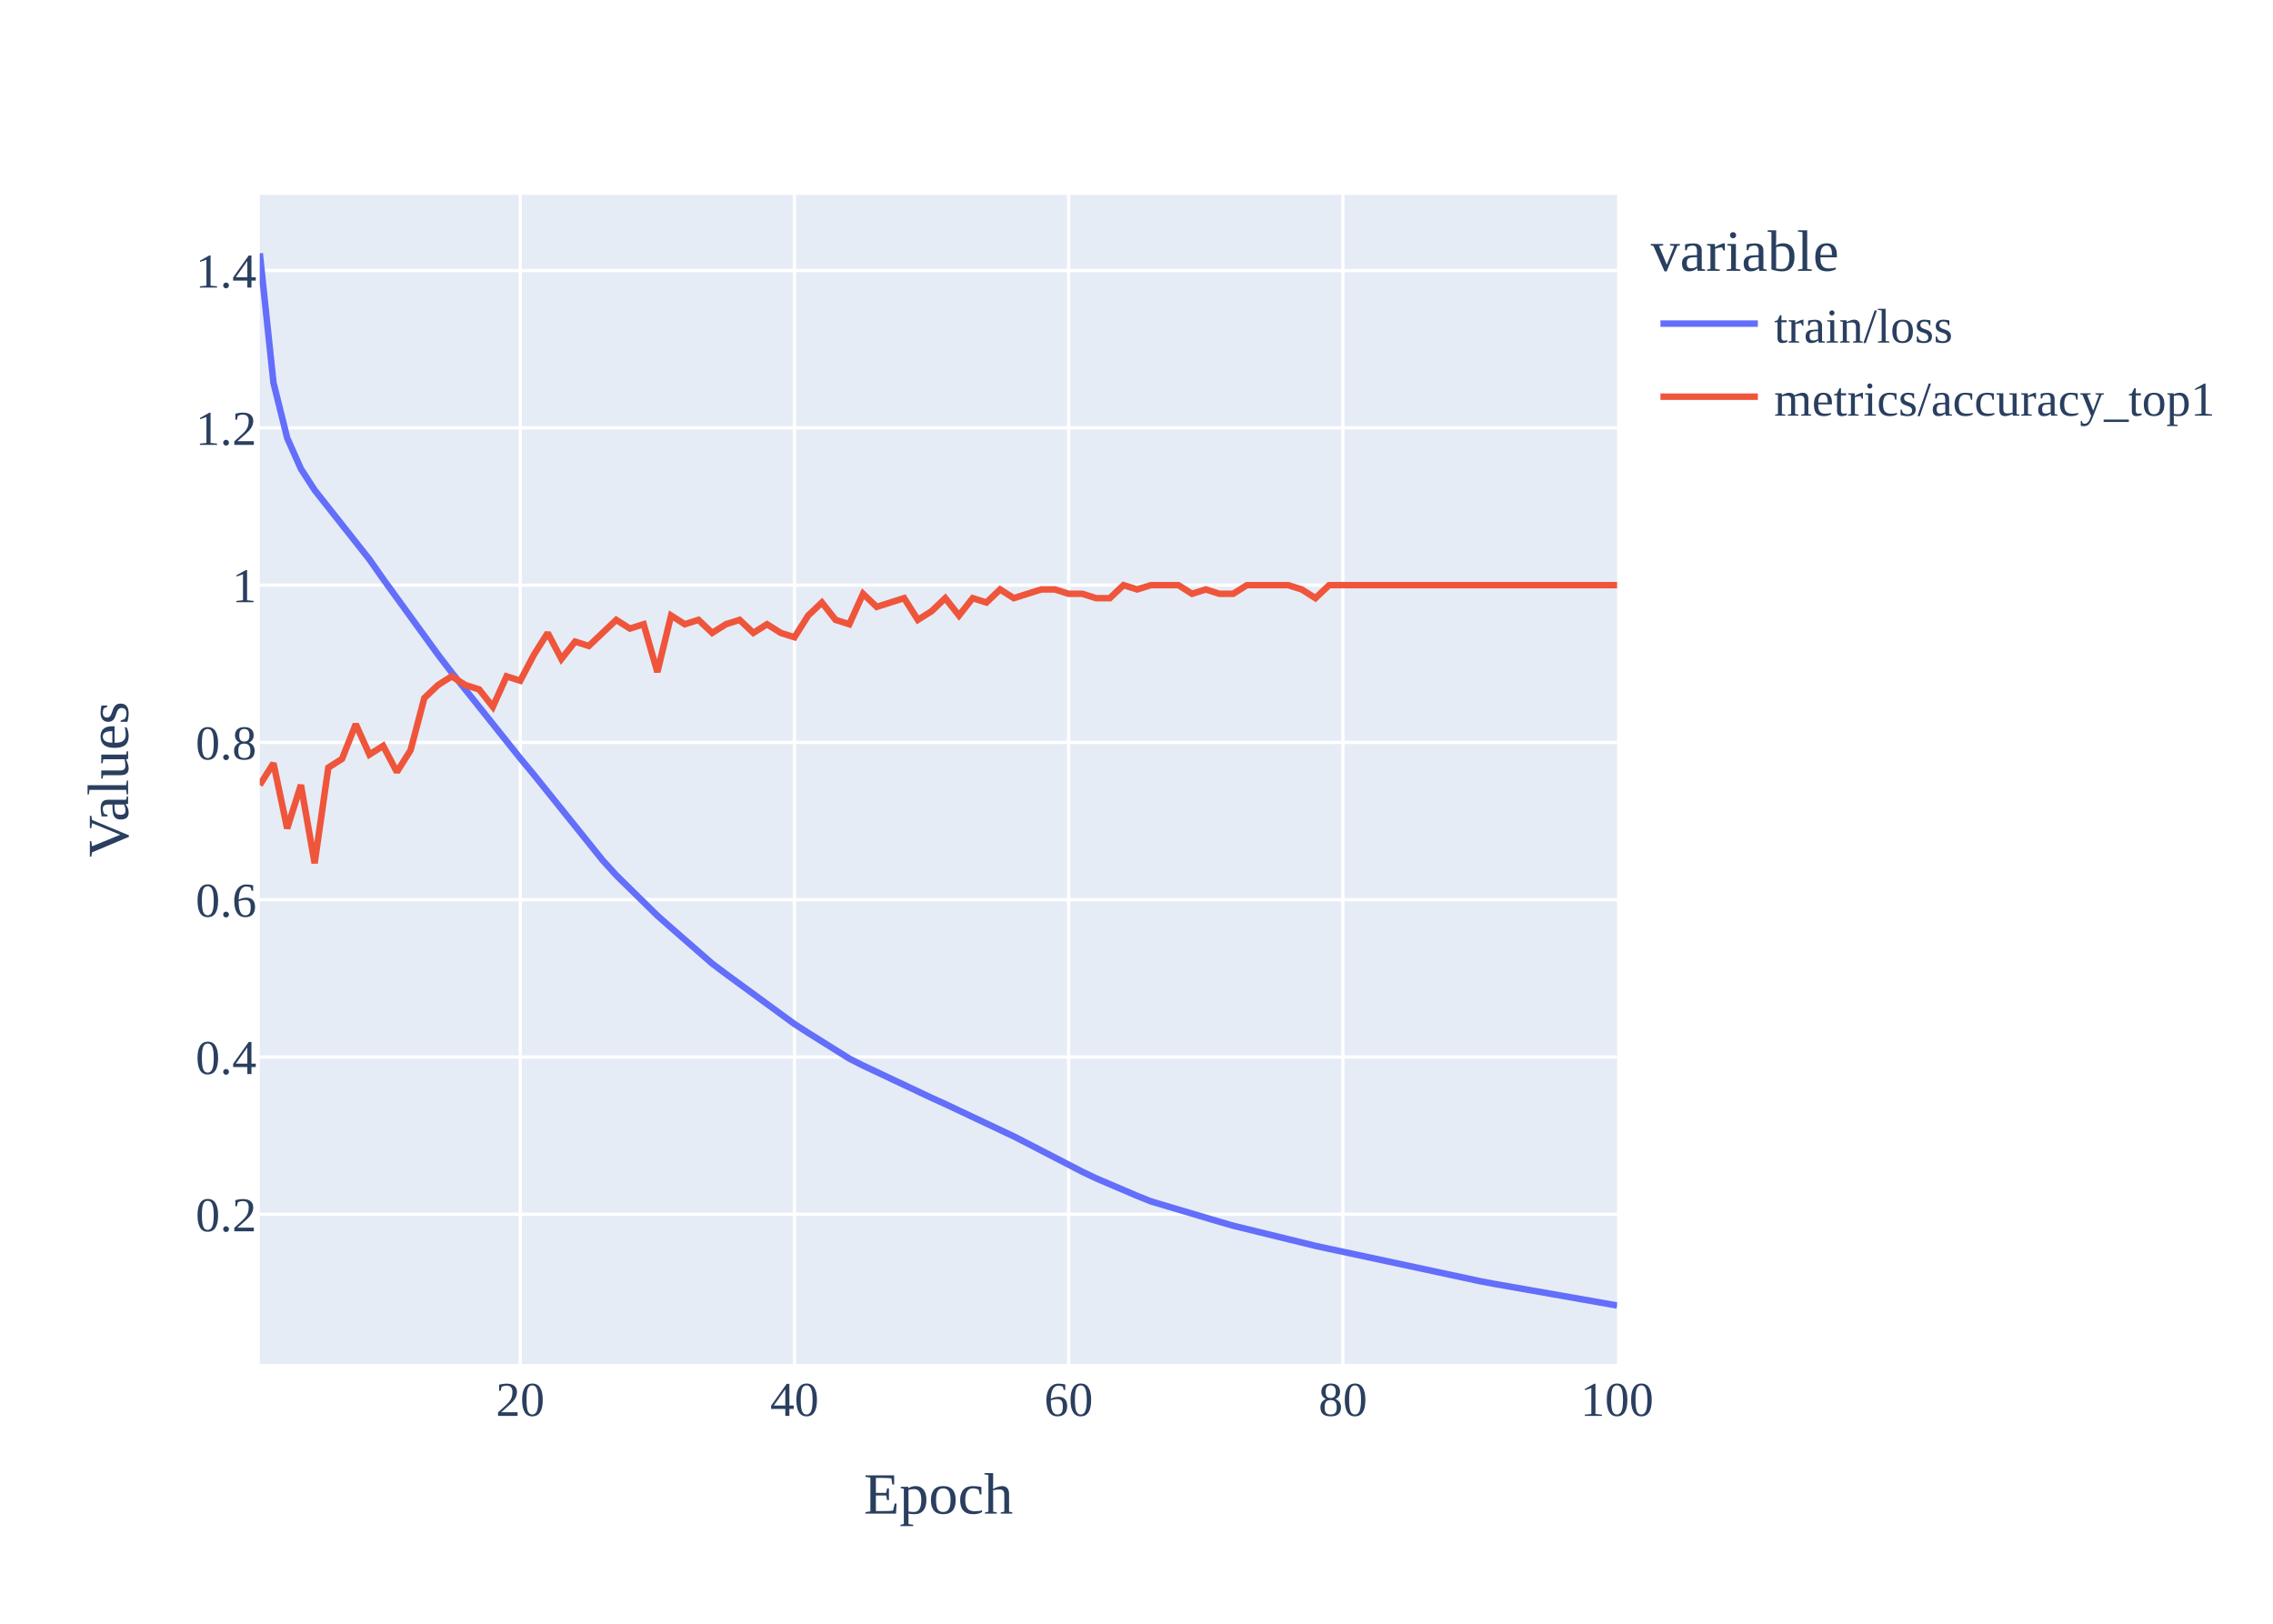
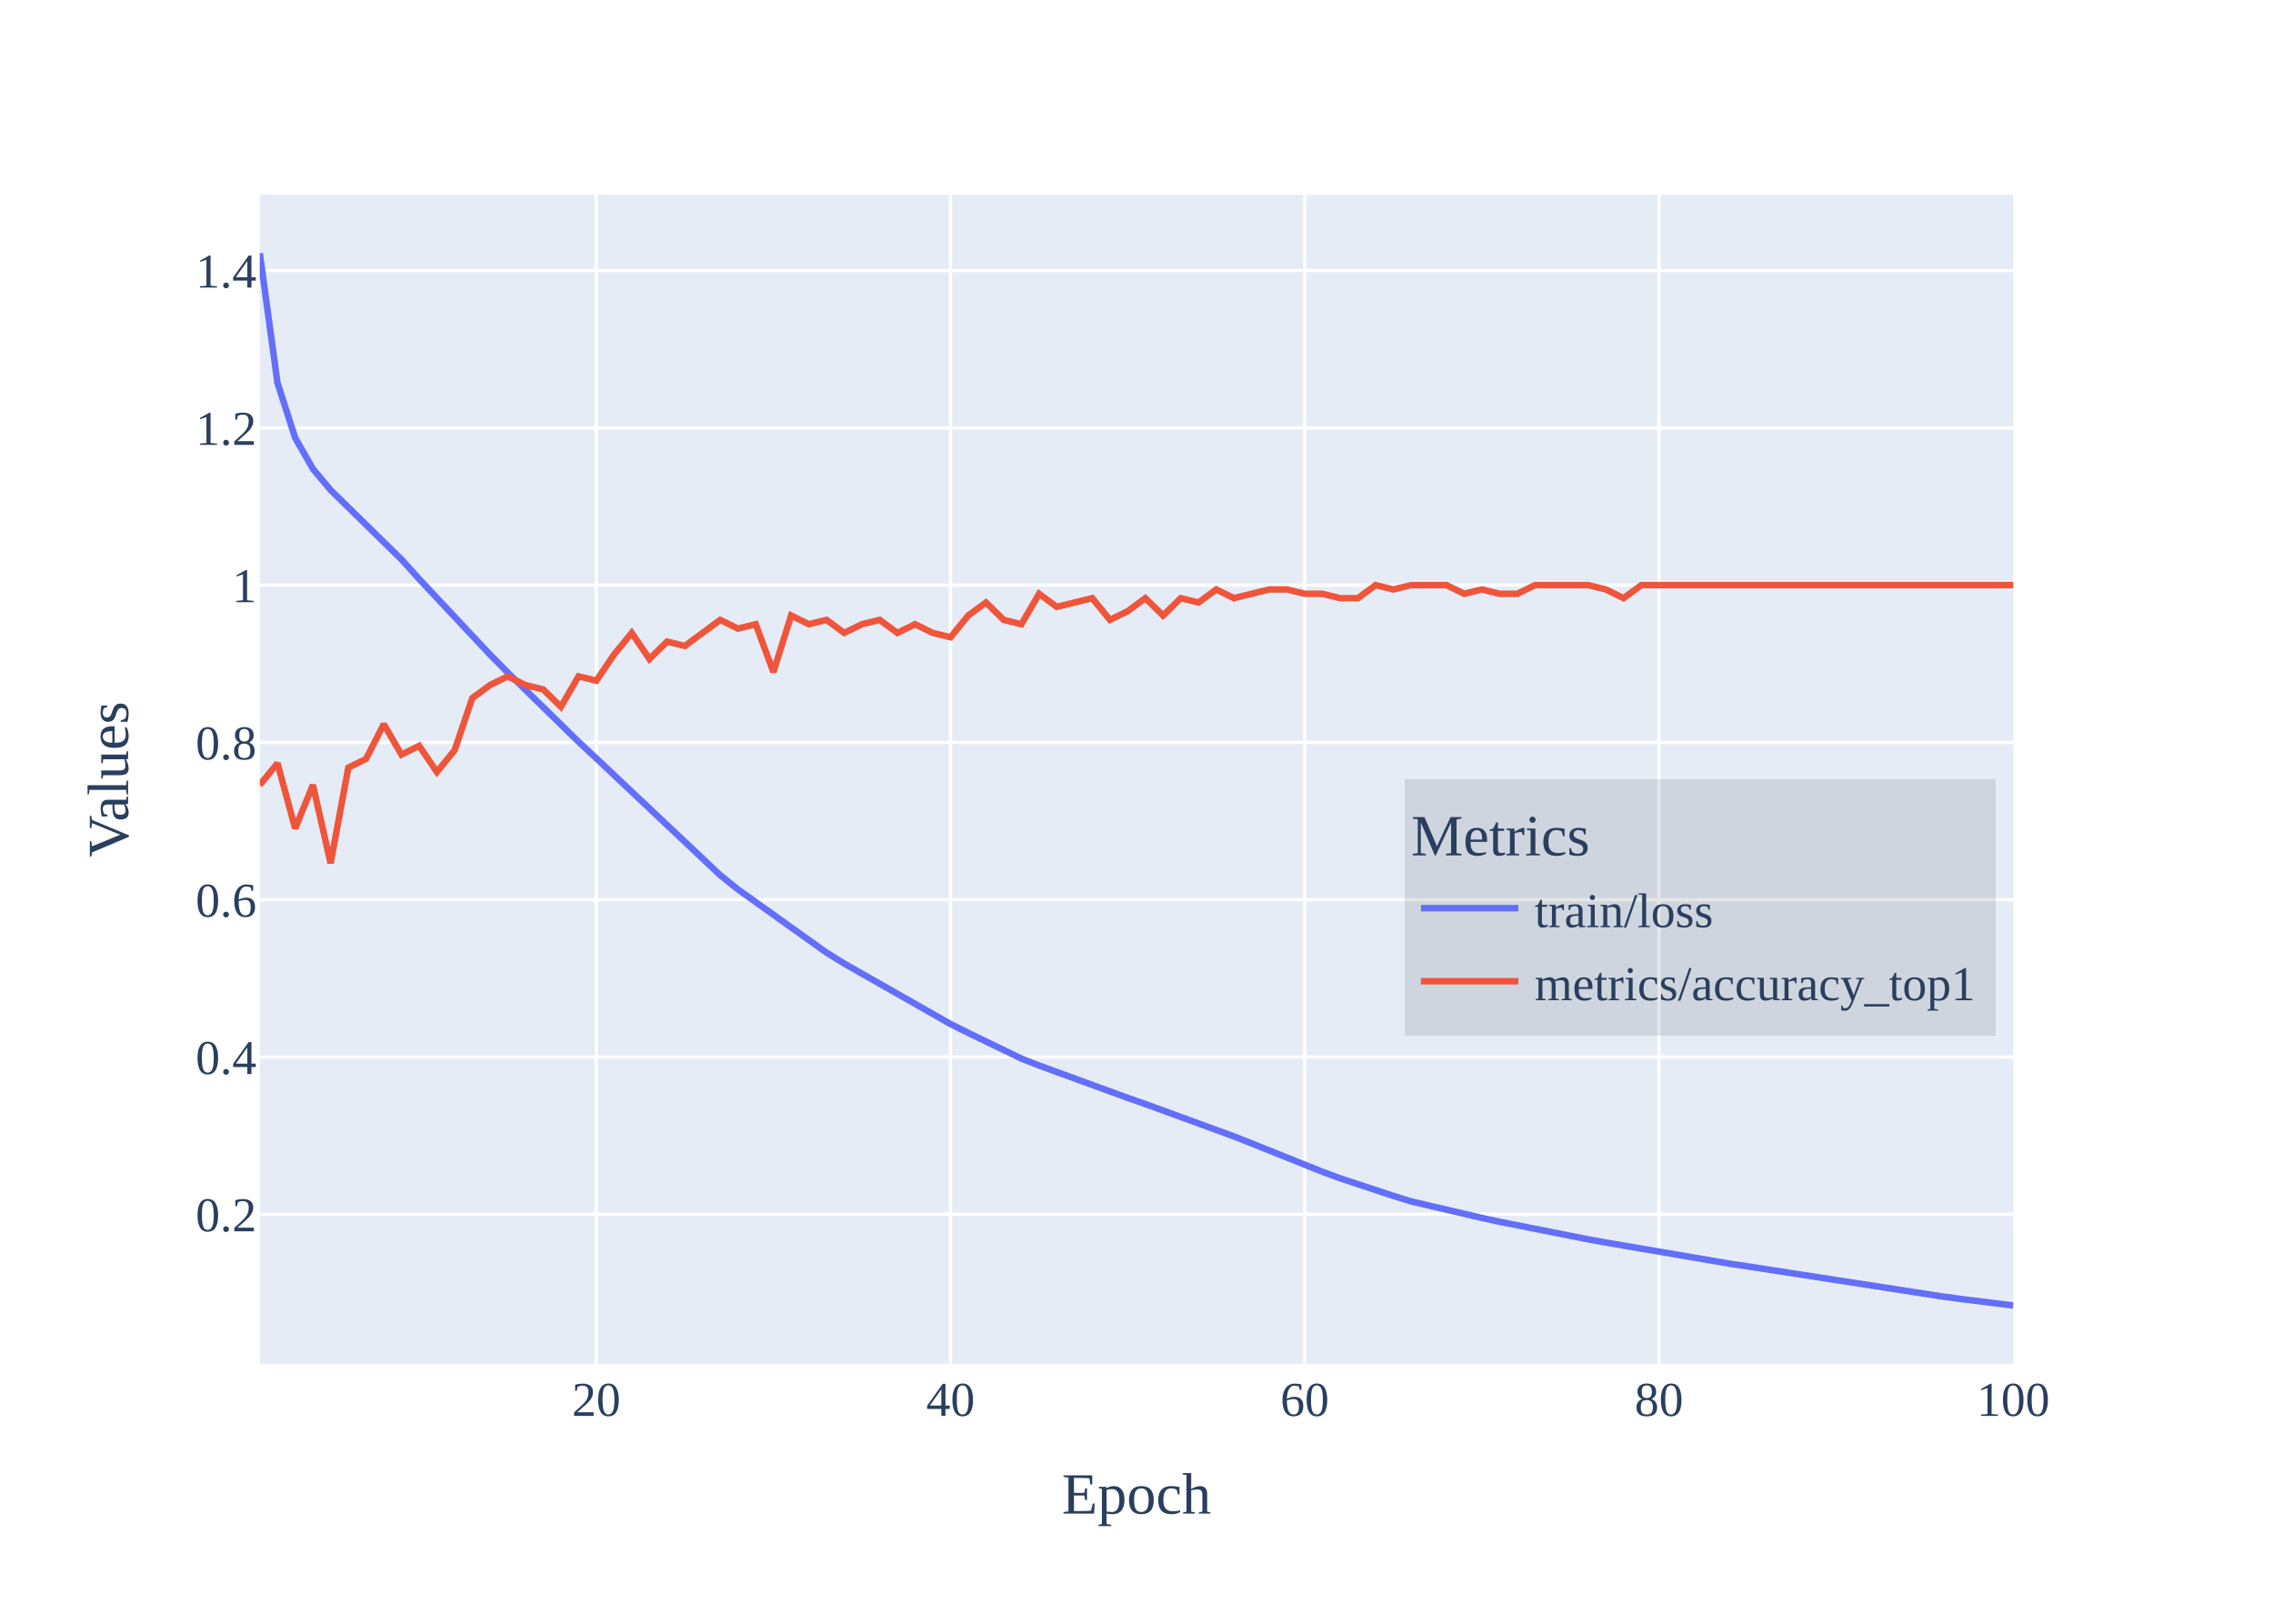
<svg xmlns="http://www.w3.org/2000/svg" class="main-svg" width="700" height="500" style="" viewBox="0 0 700 500">
  <rect x="0" y="0" width="700" height="500" style="fill: rgb(255, 255, 255); fill-opacity: 1;" />
-   <defs id="defs-884461">
+   <defs id="defs-31bf21">
    <g class="clips">
-       <clipPath id="clip884461xyplot" class="plotclip">
-         <rect width="418" height="360" />
-       </clipPath>
-       <clipPath class="axesclip" id="clip884461x">
-         <rect x="80" y="0" width="418" height="500" />
-       </clipPath>
-       <clipPath class="axesclip" id="clip884461y">
+       <clipPath id="clip31bf21xyplot" class="plotclip">
+         <rect width="540" height="360" />
+       </clipPath>
+       <clipPath class="axesclip" id="clip31bf21x">
+         <rect x="80" y="0" width="540" height="500" />
+       </clipPath>
+       <clipPath class="axesclip" id="clip31bf21y">
        <rect x="0" y="60" width="700" height="360" />
      </clipPath>
-       <clipPath class="axesclip" id="clip884461xy">
-         <rect x="80" y="60" width="418" height="360" />
+       <clipPath class="axesclip" id="clip31bf21xy">
+         <rect x="80" y="60" width="540" height="360" />
      </clipPath>
    </g>
    <g class="gradients" />
    <g class="patterns" />
  </defs>
  <g class="bglayer">
-     <rect class="bg" x="80" y="60" width="418" height="360" style="fill: rgb(229, 236, 246); fill-opacity: 1; stroke-width: 0;" />
+     <rect class="bg" x="80" y="60" width="540" height="360" style="fill: rgb(229, 236, 246); fill-opacity: 1; stroke-width: 0;" />
  </g>
  <g class="layer-below">
    <g class="imagelayer" />
    <g class="shapelayer" />
  </g>
  <g class="cartesianlayer">
    <g class="subplot xy">
      <g class="layer-subplot">
        <g class="shapelayer" />
        <g class="imagelayer" />
      </g>
      <g class="minor-gridlayer">
        <g class="x" />
        <g class="y" />
      </g>
      <g class="gridlayer">
        <g class="x">
-           <path class="xgrid crisp" transform="translate(160.22,0)" d="M0,60v360" style="stroke: rgb(255, 255, 255); stroke-opacity: 1; stroke-width: 1px;" />
-           <path class="xgrid crisp" transform="translate(244.67,0)" d="M0,60v360" style="stroke: rgb(255, 255, 255); stroke-opacity: 1; stroke-width: 1px;" />
-           <path class="xgrid crisp" transform="translate(329.11,0)" d="M0,60v360" style="stroke: rgb(255, 255, 255); stroke-opacity: 1; stroke-width: 1px;" />
-           <path class="xgrid crisp" transform="translate(413.56,0)" d="M0,60v360" style="stroke: rgb(255, 255, 255); stroke-opacity: 1; stroke-width: 1px;" />
+           <path class="xgrid crisp" transform="translate(183.64,0)" d="M0,60v360" style="stroke: rgb(255, 255, 255); stroke-opacity: 1; stroke-width: 1px;" />
+           <path class="xgrid crisp" transform="translate(292.73,0)" d="M0,60v360" style="stroke: rgb(255, 255, 255); stroke-opacity: 1; stroke-width: 1px;" />
+           <path class="xgrid crisp" transform="translate(401.82,0)" d="M0,60v360" style="stroke: rgb(255, 255, 255); stroke-opacity: 1; stroke-width: 1px;" />
+           <path class="xgrid crisp" transform="translate(510.91,0)" d="M0,60v360" style="stroke: rgb(255, 255, 255); stroke-opacity: 1; stroke-width: 1px;" />
        </g>
        <g class="y">
-           <path class="ygrid crisp" transform="translate(0,373.91)" d="M80,0h418" style="stroke: rgb(255, 255, 255); stroke-opacity: 1; stroke-width: 1px;" />
-           <path class="ygrid crisp" transform="translate(0,325.48)" d="M80,0h418" style="stroke: rgb(255, 255, 255); stroke-opacity: 1; stroke-width: 1px;" />
-           <path class="ygrid crisp" transform="translate(0,277.04)" d="M80,0h418" style="stroke: rgb(255, 255, 255); stroke-opacity: 1; stroke-width: 1px;" />
-           <path class="ygrid crisp" transform="translate(0,228.61)" d="M80,0h418" style="stroke: rgb(255, 255, 255); stroke-opacity: 1; stroke-width: 1px;" />
-           <path class="ygrid crisp" transform="translate(0,180.18)" d="M80,0h418" style="stroke: rgb(255, 255, 255); stroke-opacity: 1; stroke-width: 1px;" />
-           <path class="ygrid crisp" transform="translate(0,131.74)" d="M80,0h418" style="stroke: rgb(255, 255, 255); stroke-opacity: 1; stroke-width: 1px;" />
-           <path class="ygrid crisp" transform="translate(0,83.31)" d="M80,0h418" style="stroke: rgb(255, 255, 255); stroke-opacity: 1; stroke-width: 1px;" />
+           <path class="ygrid crisp" transform="translate(0,373.91)" d="M80,0h540" style="stroke: rgb(255, 255, 255); stroke-opacity: 1; stroke-width: 1px;" />
+           <path class="ygrid crisp" transform="translate(0,325.48)" d="M80,0h540" style="stroke: rgb(255, 255, 255); stroke-opacity: 1; stroke-width: 1px;" />
+           <path class="ygrid crisp" transform="translate(0,277.04)" d="M80,0h540" style="stroke: rgb(255, 255, 255); stroke-opacity: 1; stroke-width: 1px;" />
+           <path class="ygrid crisp" transform="translate(0,228.61)" d="M80,0h540" style="stroke: rgb(255, 255, 255); stroke-opacity: 1; stroke-width: 1px;" />
+           <path class="ygrid crisp" transform="translate(0,180.18)" d="M80,0h540" style="stroke: rgb(255, 255, 255); stroke-opacity: 1; stroke-width: 1px;" />
+           <path class="ygrid crisp" transform="translate(0,131.74)" d="M80,0h540" style="stroke: rgb(255, 255, 255); stroke-opacity: 1; stroke-width: 1px;" />
+           <path class="ygrid crisp" transform="translate(0,83.31)" d="M80,0h540" style="stroke: rgb(255, 255, 255); stroke-opacity: 1; stroke-width: 1px;" />
        </g>
      </g>
      <g class="zerolinelayer" />
      <g class="layer-between">
        <g class="shapelayer" />
        <g class="imagelayer" />
      </g>
      <path class="xlines-below" />
      <path class="ylines-below" />
      <g class="overlines-below" />
      <g class="xaxislayer-below" />
      <g class="yaxislayer-below" />
      <g class="overaxes-below" />
      <g class="overplot">
-         <g class="xy" transform="translate(80,60)" clip-path="url(#clip884461xyplot)">
+         <g class="xy" transform="translate(80,60)" clip-path="url(#clip31bf21xyplot)">
          <g class="scatterlayer mlayer">
-             <g class="trace scatter trace06435a" style="stroke-miterlimit: 2; opacity: 1;">
+             <g class="trace scatter trace7b23bb" style="stroke-miterlimit: 2; opacity: 1;">
              <g class="fills" />
              <g class="errorbars" />
              <g class="lines">
-                 <path class="js-line" d="M0,18L4.22,57.87L8.44,74.85L12.67,84.37L16.89,90.9L33.78,112.27L38,118.3L54.89,141.58L59.11,147.09L80.22,173.51L84.44,178.59L105.56,204.86L109.78,209.51L122.44,221.94L126.67,225.68L139.33,236.72L143.56,239.9L164.67,255.33L168.89,258.05L181.56,265.97L185.78,268.11L206.89,278.06L211.11,279.97L232.22,289.93L236.44,292.09L253.33,300.83L257.56,302.84L270.22,308.25L274.44,309.94L295.56,316.22L299.78,317.44L325.11,323.64L329.33,324.55L375.78,334.51L380,335.31L418,342" style="vector-effect: none; fill: none; stroke: rgb(99, 110, 250); stroke-opacity: 1; stroke-width: 2px; opacity: 1;" />
+                 <path class="js-line" d="M0,18L5.45,57.87L10.91,74.85L16.36,84.37L21.82,90.9L43.64,112.27L49.09,118.3L70.91,141.58L76.36,147.09L98.18,168.42L103.64,173.51L141.82,209.51L147.27,213.88L174.55,233.35L180,236.72L212.73,255.33L218.18,258.05L234.55,265.97L240,268.11L267.27,278.06L272.73,279.97L300,289.93L305.45,292.09L327.27,300.83L332.73,302.84L349.09,308.25L354.55,309.94L376.36,315.04L381.82,316.22L409.09,321.63L414.55,322.62L452.73,329.14L458.18,329.95L518.18,339.23L523.64,339.97L540,342" style="vector-effect: none; fill: none; stroke: rgb(99, 110, 250); stroke-opacity: 1; stroke-width: 2px; opacity: 1;" />
              </g>
              <g class="points" />
              <g class="text" />
            </g>
-             <g class="trace scatter tracedf70b1" style="stroke-miterlimit: 2; opacity: 1;">
+             <g class="trace scatter tracef69811" style="stroke-miterlimit: 2; opacity: 1;">
              <g class="fills" />
              <g class="errorbars" />
              <g class="lines">
-                 <path class="js-line" d="M0,181.72L4.22,175.03L8.44,195.1L12.67,181.72L16.89,205.81L21.11,176.37L25.33,173.69L29.56,162.99L33.78,172.36L38,169.68L42.22,177.71L46.44,171.02L50.67,154.96L54.89,150.95L59.11,148.27L63.33,150.95L67.56,152.29L71.78,157.64L76,148.27L80.22,149.61L84.44,141.59L88.67,134.89L92.89,142.92L97.11,137.57L101.33,138.91L109.78,130.88L114,133.56L118.22,132.22L122.44,146.94L126.67,129.54L130.89,132.22L135.11,130.88L139.33,134.89L143.56,132.22L147.78,130.88L152,134.89L156.22,132.22L160.44,134.89L164.67,136.23L168.89,129.54L173.11,125.53L177.33,130.88L181.56,132.22L185.78,122.85L190,126.87L198.44,124.19L202.67,130.88L206.89,128.21L211.11,124.19L215.33,129.54L219.56,124.19L223.78,125.53L228,121.51L232.22,124.19L236.44,122.85L240.67,121.51L244.89,121.51L249.11,122.85L253.33,122.85L257.56,124.19L261.78,124.19L266,120.18L270.22,121.51L274.44,120.18L278.67,120.18L282.89,120.18L287.11,122.85L291.33,121.51L295.56,122.85L299.78,122.85L304,120.18L316.67,120.18L320.89,121.51L325.11,124.19L329.33,120.18L418,120.18" style="vector-effect: none; fill: none; stroke: rgb(239, 85, 59); stroke-opacity: 1; stroke-width: 2px; opacity: 1;" />
+                 <path class="js-line" d="M0,181.72L5.45,175.03L10.91,195.1L16.36,181.72L21.82,205.81L27.27,176.37L32.73,173.69L38.18,162.99L43.64,172.36L49.09,169.68L54.55,177.71L60,171.02L65.45,154.96L70.91,150.95L76.36,148.27L81.82,150.95L87.27,152.29L92.73,157.64L98.18,148.27L103.64,149.61L109.09,141.59L114.55,134.89L120,142.92L125.45,137.57L130.91,138.91L141.82,130.88L147.27,133.56L152.73,132.22L158.18,146.94L163.64,129.54L169.09,132.22L174.55,130.88L180,134.89L185.45,132.22L190.91,130.88L196.36,134.89L201.82,132.22L207.27,134.89L212.73,136.23L218.18,129.54L223.64,125.53L229.09,130.88L234.55,132.22L240,122.85L245.45,126.87L256.36,124.19L261.82,130.88L267.27,128.21L272.73,124.19L278.18,129.54L283.64,124.19L289.09,125.53L294.55,121.51L300,124.19L305.45,122.85L310.91,121.51L316.36,121.51L321.82,122.85L327.27,122.85L332.73,124.19L338.18,124.19L343.64,120.18L349.09,121.51L354.55,120.18L360,120.18L365.45,120.18L370.91,122.85L376.36,121.51L381.82,122.85L387.27,122.85L392.73,120.18L409.09,120.18L414.55,121.51L420,124.19L425.45,120.18L540,120.18" style="vector-effect: none; fill: none; stroke: rgb(239, 85, 59); stroke-opacity: 1; stroke-width: 2px; opacity: 1;" />
              </g>
              <g class="points" />
              <g class="text" />
            </g>
          </g>
        </g>
      </g>
      <path class="xlines-above crisp" d="M0,0" style="fill: none;" />
      <path class="ylines-above crisp" d="M0,0" style="fill: none;" />
      <g class="overlines-above" />
      <g class="xaxislayer-above">
        <g class="xtick">
-           <text text-anchor="middle" x="0" y="436" transform="translate(160.22,0)" style="font-family: 'Times New Roman'; font-size: 15px; fill: rgb(42, 63, 95); fill-opacity: 1; white-space: pre; opacity: 1;">20</text>
-         </g>
-         <g class="xtick">
-           <text text-anchor="middle" x="0" y="436" style="font-family: 'Times New Roman'; font-size: 15px; fill: rgb(42, 63, 95); fill-opacity: 1; white-space: pre; opacity: 1;" transform="translate(244.67,0)">40</text>
-         </g>
-         <g class="xtick">
-           <text text-anchor="middle" x="0" y="436" style="font-family: 'Times New Roman'; font-size: 15px; fill: rgb(42, 63, 95); fill-opacity: 1; white-space: pre; opacity: 1;" transform="translate(329.11,0)">60</text>
-         </g>
-         <g class="xtick">
-           <text text-anchor="middle" x="0" y="436" style="font-family: 'Times New Roman'; font-size: 15px; fill: rgb(42, 63, 95); fill-opacity: 1; white-space: pre; opacity: 1;" transform="translate(413.56,0)">80</text>
-         </g>
-         <g class="xtick">
-           <text text-anchor="middle" x="0" y="436" style="font-family: 'Times New Roman'; font-size: 15px; fill: rgb(42, 63, 95); fill-opacity: 1; white-space: pre; opacity: 1;" transform="translate(498,0)">100</text>
+           <text text-anchor="middle" x="0" y="436" transform="translate(183.64,0)" style="font-family: 'Times New Roman'; font-size: 15px; fill: rgb(42, 63, 95); fill-opacity: 1; white-space: pre; opacity: 1;">20</text>
+         </g>
+         <g class="xtick">
+           <text text-anchor="middle" x="0" y="436" style="font-family: 'Times New Roman'; font-size: 15px; fill: rgb(42, 63, 95); fill-opacity: 1; white-space: pre; opacity: 1;" transform="translate(292.73,0)">40</text>
+         </g>
+         <g class="xtick">
+           <text text-anchor="middle" x="0" y="436" style="font-family: 'Times New Roman'; font-size: 15px; fill: rgb(42, 63, 95); fill-opacity: 1; white-space: pre; opacity: 1;" transform="translate(401.82,0)">60</text>
+         </g>
+         <g class="xtick">
+           <text text-anchor="middle" x="0" y="436" style="font-family: 'Times New Roman'; font-size: 15px; fill: rgb(42, 63, 95); fill-opacity: 1; white-space: pre; opacity: 1;" transform="translate(510.91,0)">80</text>
+         </g>
+         <g class="xtick">
+           <text text-anchor="middle" x="0" y="436" style="font-family: 'Times New Roman'; font-size: 15px; fill: rgb(42, 63, 95); fill-opacity: 1; white-space: pre; opacity: 1;" transform="translate(620,0)">100</text>
        </g>
      </g>
      <g class="yaxislayer-above">
        <g class="ytick">
          <text text-anchor="end" x="79" y="5.25" transform="translate(0,373.91)" style="font-family: 'Times New Roman'; font-size: 15px; fill: rgb(42, 63, 95); fill-opacity: 1; white-space: pre; opacity: 1;">0.2</text>
        </g>
        <g class="ytick">
          <text text-anchor="end" x="79" y="5.25" style="font-family: 'Times New Roman'; font-size: 15px; fill: rgb(42, 63, 95); fill-opacity: 1; white-space: pre; opacity: 1;" transform="translate(0,325.48)">0.4</text>
        </g>
        <g class="ytick">
          <text text-anchor="end" x="79" y="5.25" style="font-family: 'Times New Roman'; font-size: 15px; fill: rgb(42, 63, 95); fill-opacity: 1; white-space: pre; opacity: 1;" transform="translate(0,277.04)">0.6</text>
        </g>
        <g class="ytick">
          <text text-anchor="end" x="79" y="5.25" style="font-family: 'Times New Roman'; font-size: 15px; fill: rgb(42, 63, 95); fill-opacity: 1; white-space: pre; opacity: 1;" transform="translate(0,228.61)">0.8</text>
        </g>
        <g class="ytick">
          <text text-anchor="end" x="79" y="5.25" style="font-family: 'Times New Roman'; font-size: 15px; fill: rgb(42, 63, 95); fill-opacity: 1; white-space: pre; opacity: 1;" transform="translate(0,180.18)">1</text>
        </g>
        <g class="ytick">
          <text text-anchor="end" x="79" y="5.25" style="font-family: 'Times New Roman'; font-size: 15px; fill: rgb(42, 63, 95); fill-opacity: 1; white-space: pre; opacity: 1;" transform="translate(0,131.74)">1.2</text>
        </g>
        <g class="ytick">
          <text text-anchor="end" x="79" y="5.25" style="font-family: 'Times New Roman'; font-size: 15px; fill: rgb(42, 63, 95); fill-opacity: 1; white-space: pre; opacity: 1;" transform="translate(0,83.31)">1.4</text>
        </g>
      </g>
      <g class="overaxes-above" />
    </g>
  </g>
  <g class="polarlayer" />
  <g class="smithlayer" />
  <g class="ternarylayer" />
  <g class="geolayer" />
  <g class="funnelarealayer" />
  <g class="pielayer" />
  <g class="iciclelayer" />
  <g class="treemaplayer" />
  <g class="sunburstlayer" />
  <g class="glimages" />
-   <defs id="topdefs-884461">
+   <defs id="topdefs-31bf21">
    <g class="clips" />
-     <clipPath id="legend884461">
+     <clipPath id="legend31bf21">
      <rect width="182" height="79" x="0" y="0" />
    </clipPath>
  </defs>
  <g class="layer-above">
    <g class="imagelayer" />
    <g class="shapelayer" />
  </g>
  <g class="infolayer">
-     <g class="legend" pointer-events="all" transform="translate(506.36,60)">
-       <rect class="bg" shape-rendering="crispEdges" width="182" height="79" x="0" y="0" style="stroke: rgb(68, 68, 68); stroke-opacity: 1; fill: rgb(255, 255, 255); fill-opacity: 1; stroke-width: 0px;" />
-       <g class="scrollbox" transform="" clip-path="url(#legend884461)">
-         <text class="legendtitletext" text-anchor="start" x="2" y="23.4" style="font-family: 'Times New Roman'; font-size: 18px; fill: rgb(42, 63, 95); fill-opacity: 1; white-space: pre;">variable</text>
+     <g class="legend" pointer-events="all" transform="translate(432.6,240)">
+       <rect class="bg" shape-rendering="crispEdges" width="182" height="79" x="0" y="0" style="stroke: rgb(68, 68, 68); stroke-opacity: 1; fill: rgb(0, 0, 0); fill-opacity: 0.1; stroke-width: 0px;" />
+       <g class="scrollbox" transform="" clip-path="url(#legend31bf21)">
+         <text class="legendtitletext" text-anchor="start" x="2" y="23.4" style="font-family: 'Times New Roman'; font-size: 18px; fill: rgb(42, 63, 95); fill-opacity: 1; white-space: pre;">Metrics</text>
        <g class="groups" transform="">
          <g class="traces" transform="translate(0,39.65)" style="opacity: 1;">
            <text class="legendtext" text-anchor="start" x="40" y="5.85" style="font-family: 'Times New Roman'; font-size: 15px; fill: rgb(42, 63, 95); fill-opacity: 1; white-space: pre;">train/loss</text>
            <g class="layers" style="opacity: 1;">
              <g class="legendfill" />
              <g class="legendlines">
                <path class="js-line" d="M5,0h30" style="fill: none; stroke: rgb(99, 110, 250); stroke-opacity: 1; stroke-width: 2px;" />
              </g>
              <g class="legendsymbols">
                <g class="legendpoints" />
              </g>
            </g>
            <rect class="legendtoggle" x="0" y="-11.25" width="176.781" height="22.5" style="fill: rgb(0, 0, 0); fill-opacity: 0;" />
          </g>
        </g>
        <g class="groups" transform="">
          <g class="traces" transform="translate(0,62.15)" style="opacity: 1;">
            <text class="legendtext" text-anchor="start" x="40" y="5.85" style="font-family: 'Times New Roman'; font-size: 15px; fill: rgb(42, 63, 95); fill-opacity: 1; white-space: pre;">metrics/accuracy_top1</text>
            <g class="layers" style="opacity: 1;">
              <g class="legendfill" />
              <g class="legendlines">
                <path class="js-line" d="M5,0h30" style="fill: none; stroke: rgb(239, 85, 59); stroke-opacity: 1; stroke-width: 2px;" />
              </g>
              <g class="legendsymbols">
                <g class="legendpoints" />
              </g>
            </g>
            <rect class="legendtoggle" x="0" y="-11.25" width="176.781" height="22.5" style="fill: rgb(0, 0, 0); fill-opacity: 0;" />
          </g>
        </g>
      </g>
      <rect class="scrollbar" rx="20" ry="3" width="0" height="0" x="0" y="0" style="fill: rgb(128, 139, 164); fill-opacity: 1;" />
    </g>
    <g class="g-gtitle" />
    <g class="g-xtitle">
-       <text class="xtitle" x="289" y="466.1" text-anchor="middle" style="opacity: 1; font-family: 'Times New Roman'; font-size: 18px; fill: rgb(42, 63, 95); fill-opacity: 1; white-space: pre;">Epoch</text>
+       <text class="xtitle" x="350" y="466.1" text-anchor="middle" style="opacity: 1; font-family: 'Times New Roman'; font-size: 18px; fill: rgb(42, 63, 95); fill-opacity: 1; white-space: pre;">Epoch</text>
    </g>
    <g class="g-ytitle">
      <text class="ytitle" transform="rotate(-90,39.45,240)" x="39.45" y="240" text-anchor="middle" style="opacity: 1; font-family: 'Times New Roman'; font-size: 18px; fill: rgb(42, 63, 95); fill-opacity: 1; white-space: pre;">Values</text>
    </g>
  </g>
</svg>
